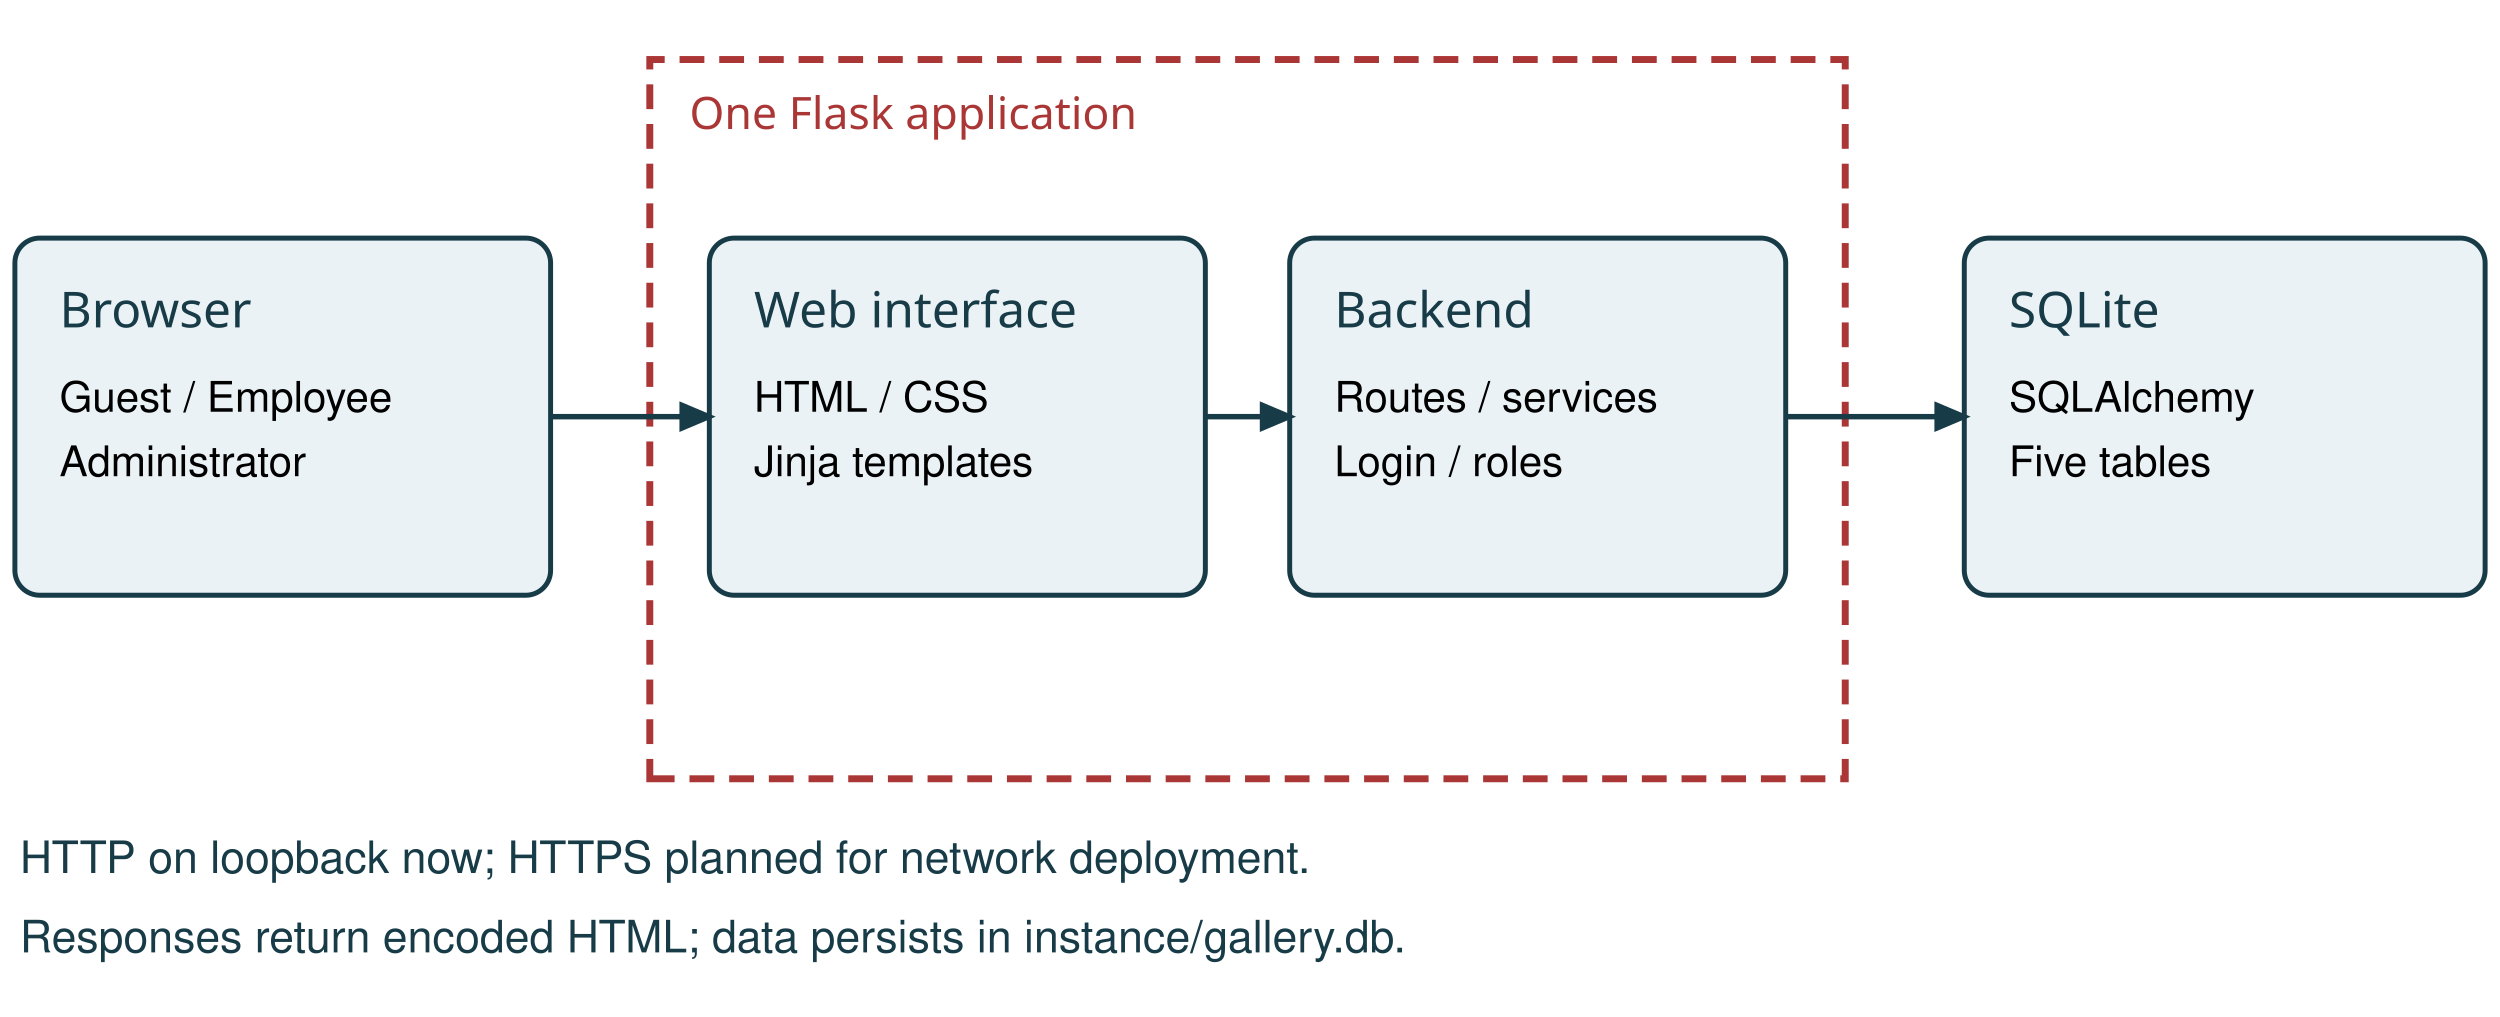
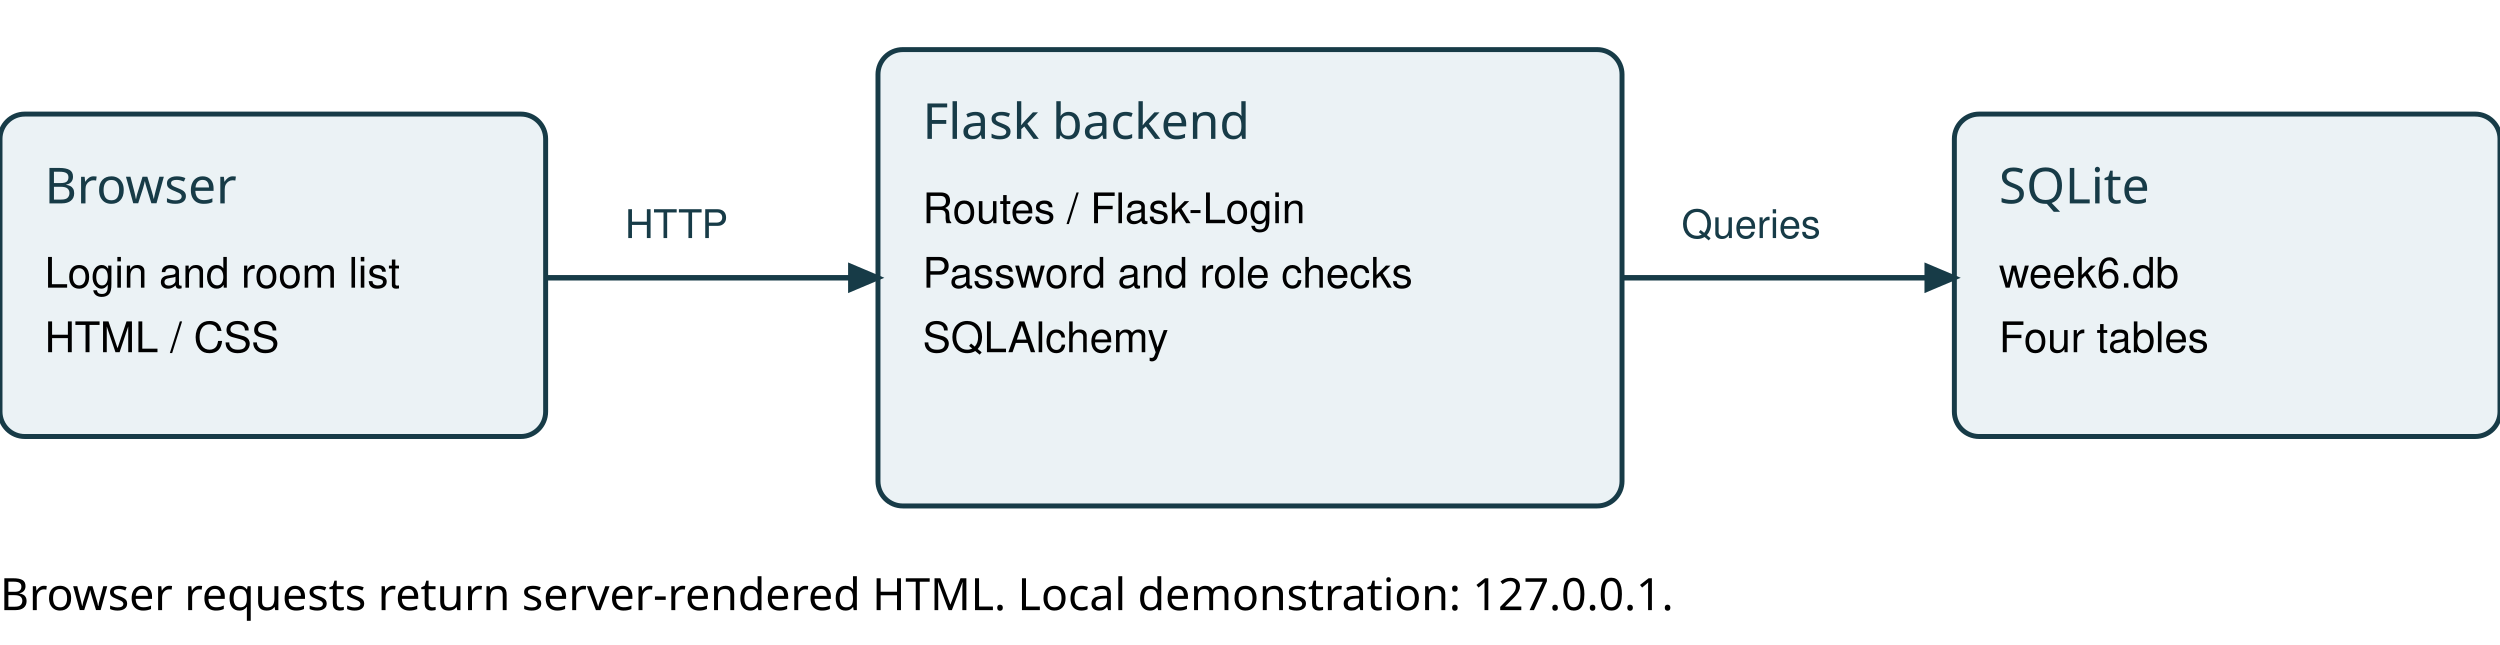
- <svg xmlns="http://www.w3.org/2000/svg" width="504" height="205" preserveAspectRatio="xMinYMin meet" viewBox="0 0 504 205" version="1.0" fill-rule="evenodd">
+ <svg xmlns="http://www.w3.org/2000/svg" width="504" height="130" preserveAspectRatio="xMinYMin meet" viewBox="0 0 504 130" version="1.0" fill-rule="evenodd">
  <clipPath id="clip">
-     <rect x="0" y="0" width="504" height="205" />
+     <rect x="0" y="0" width="504" height="130" />
  </clipPath>
-   <g id="group" transform="scale(1,-1) translate(0,-205)" style="clip-path: url(#clip)">
+   <g id="group" transform="scale(1,-1) translate(0,-130)" style="clip-path: url(#clip)">
    <g transform="">
-       <rect x="3" y="85" width="108" height="72" rx="5" ry="5" style="stroke: rgb(9%,23%,28%); stroke-linecap: butt; stroke-width: 1; fill: rgb(92%,95%,96%); fill-rule: evenodd;" />
-       <text x="12" y="139" style="font-family: Helvetica-Bold; font-size: 10px;fill: rgb(9%,23%,28%); stroke:none;" transform="translate(0,278) scale(1,-1)">Browser</text>
-       <text x="12" y="122" style="font-family: Helvetica; font-size: 8.5px;fill: rgb(0%,0%,0%); stroke:none;" transform="translate(0,244) scale(1,-1)">Guest / Employee</text>
-       <text x="12" y="109" style="font-family: Helvetica; font-size: 8.5px;fill: rgb(0%,0%,0%); stroke:none;" transform="translate(0,218) scale(1,-1)">Administrator</text>
-       <rect x="131" y="48" width="241" height="145" style="stroke: rgb(67%,21%,21%); stroke-linecap: butt; stroke-width: 1.4; fill: none; fill-rule: evenodd; stroke-dasharray: 5, 3;" />
-       <text x="139" y="179" style="font-family: Helvetica-Bold; font-size: 9px;fill: rgb(67%,21%,21%); stroke:none;" transform="translate(0,358) scale(1,-1)">One Flask application</text>
-       <rect x="143" y="85" width="100" height="72" rx="5" ry="5" style="stroke: rgb(9%,23%,28%); stroke-linecap: butt; stroke-width: 1; fill: rgb(92%,95%,96%); fill-rule: evenodd;" />
-       <text x="152" y="139" style="font-family: Helvetica-Bold; font-size: 10px;fill: rgb(9%,23%,28%); stroke:none;" transform="translate(0,278) scale(1,-1)">Web interface</text>
-       <text x="152" y="122" style="font-family: Helvetica; font-size: 8.5px;fill: rgb(0%,0%,0%); stroke:none;" transform="translate(0,244) scale(1,-1)">HTML / CSS</text>
-       <text x="152" y="109" style="font-family: Helvetica; font-size: 8.5px;fill: rgb(0%,0%,0%); stroke:none;" transform="translate(0,218) scale(1,-1)">Jinja templates</text>
-       <rect x="260" y="85" width="100" height="72" rx="5" ry="5" style="stroke: rgb(9%,23%,28%); stroke-linecap: butt; stroke-width: 1; fill: rgb(92%,95%,96%); fill-rule: evenodd;" />
-       <text x="269" y="139" style="font-family: Helvetica-Bold; font-size: 10px;fill: rgb(9%,23%,28%); stroke:none;" transform="translate(0,278) scale(1,-1)">Backend</text>
-       <text x="269" y="122" style="font-family: Helvetica; font-size: 8.5px;fill: rgb(0%,0%,0%); stroke:none;" transform="translate(0,244) scale(1,-1)">Routes / services</text>
-       <text x="269" y="109" style="font-family: Helvetica; font-size: 8.5px;fill: rgb(0%,0%,0%); stroke:none;" transform="translate(0,218) scale(1,-1)">Login / roles</text>
-       <rect x="396" y="85" width="105" height="72" rx="5" ry="5" style="stroke: rgb(9%,23%,28%); stroke-linecap: butt; stroke-width: 1; fill: rgb(92%,95%,96%); fill-rule: evenodd;" />
-       <text x="405" y="139" style="font-family: Helvetica-Bold; font-size: 10px;fill: rgb(9%,23%,28%); stroke:none;" transform="translate(0,278) scale(1,-1)">SQLite</text>
-       <text x="405" y="122" style="font-family: Helvetica; font-size: 8.5px;fill: rgb(0%,0%,0%); stroke:none;" transform="translate(0,244) scale(1,-1)">SQLAlchemy</text>
-       <text x="405" y="109" style="font-family: Helvetica; font-size: 8.5px;fill: rgb(0%,0%,0%); stroke:none;" transform="translate(0,218) scale(1,-1)">Five tables</text>
-       <path d="M 111,121 L 143,121 Z" style="stroke: rgb(9%,23%,28%); stroke-linecap: butt; stroke-width: 1.1;" />
-       <polygon points="143 121, 137.474 123.337, 137.474 118.663" style="stroke: rgb(9%,23%,28%); stroke-linecap: butt; stroke-width: 1; fill: rgb(9%,23%,28%); fill-rule: evenodd;" />
-       <path d="M 243,121 L 260,121 Z" style="stroke: rgb(9%,23%,28%); stroke-linecap: butt; stroke-width: 1.1;" />
-       <polygon points="260 121, 254.474 123.337, 254.474 118.663" style="stroke: rgb(9%,23%,28%); stroke-linecap: butt; stroke-width: 1; fill: rgb(9%,23%,28%); fill-rule: evenodd;" />
-       <path d="M 360,121 L 396,121 Z" style="stroke: rgb(9%,23%,28%); stroke-linecap: butt; stroke-width: 1.1;" />
-       <polygon points="396 121, 390.474 123.337, 390.474 118.663" style="stroke: rgb(9%,23%,28%); stroke-linecap: butt; stroke-width: 1; fill: rgb(9%,23%,28%); fill-rule: evenodd;" />
-       <text x="4" y="29" style="font-family: Helvetica; font-size: 9px;fill: rgb(9%,23%,28%); stroke:none;" transform="translate(0,58) scale(1,-1)">HTTP on loopback now; HTTPS planned for network deployment.</text>
-       <text x="4" y="13" style="font-family: Helvetica; font-size: 9px;fill: rgb(9%,23%,28%); stroke:none;" transform="translate(0,26) scale(1,-1)">Responses return encoded HTML; data persists in instance/gallery.db.</text>
+       <rect x="0" y="42" width="110" height="65" rx="5" ry="5" style="stroke: rgb(9%,23%,28%); stroke-linecap: butt; stroke-width: 1; fill: rgb(92%,95%,96%); fill-rule: evenodd;" />
+       <text x="9" y="89" style="font-family: Helvetica-Bold; font-size: 10px;fill: rgb(9%,23%,28%); stroke:none;" transform="translate(0,178) scale(1,-1)">Browser</text>
+       <text x="9" y="72" style="font-family: Helvetica; font-size: 8.5px;fill: rgb(0%,0%,0%); stroke:none;" transform="translate(0,144) scale(1,-1)">Login and room list</text>
+       <text x="9" y="59" style="font-family: Helvetica; font-size: 8.5px;fill: rgb(0%,0%,0%); stroke:none;" transform="translate(0,118) scale(1,-1)">HTML / CSS</text>
+       <rect x="177" y="28" width="150" height="92" rx="5" ry="5" style="stroke: rgb(9%,23%,28%); stroke-linecap: butt; stroke-width: 1; fill: rgb(92%,95%,96%); fill-rule: evenodd;" />
+       <text x="186" y="102" style="font-family: Helvetica-Bold; font-size: 10px;fill: rgb(9%,23%,28%); stroke:none;" transform="translate(0,204) scale(1,-1)">Flask backend</text>
+       <text x="186" y="85" style="font-family: Helvetica; font-size: 8.5px;fill: rgb(0%,0%,0%); stroke:none;" transform="translate(0,170) scale(1,-1)">Routes / Flask-Login</text>
+       <text x="186" y="72" style="font-family: Helvetica; font-size: 8.5px;fill: rgb(0%,0%,0%); stroke:none;" transform="translate(0,144) scale(1,-1)">Password and role checks</text>
+       <text x="186" y="59" style="font-family: Helvetica; font-size: 8.5px;fill: rgb(0%,0%,0%); stroke:none;" transform="translate(0,118) scale(1,-1)">SQLAlchemy</text>
+       <rect x="394" y="42" width="110" height="65" rx="5" ry="5" style="stroke: rgb(9%,23%,28%); stroke-linecap: butt; stroke-width: 1; fill: rgb(92%,95%,96%); fill-rule: evenodd;" />
+       <text x="403" y="89" style="font-family: Helvetica-Bold; font-size: 10px;fill: rgb(9%,23%,28%); stroke:none;" transform="translate(0,178) scale(1,-1)">SQLite</text>
+       <text x="403" y="72" style="font-family: Helvetica; font-size: 8.5px;fill: rgb(0%,0%,0%); stroke:none;" transform="translate(0,144) scale(1,-1)">week6.db</text>
+       <text x="403" y="59" style="font-family: Helvetica; font-size: 8.5px;fill: rgb(0%,0%,0%); stroke:none;" transform="translate(0,118) scale(1,-1)">Four tables</text>
+       <path d="M 110,74 L 177,74 Z" style="stroke: rgb(9%,23%,28%); stroke-linecap: butt; stroke-width: 1.1;" />
+       <polygon points="177 74, 171.474 76.337, 171.474 71.663" style="stroke: rgb(9%,23%,28%); stroke-linecap: butt; stroke-width: 1; fill: rgb(9%,23%,28%); fill-rule: evenodd;" />
+       <text x="126" y="82" style="font-family: Helvetica; font-size: 8px;fill: rgb(9%,23%,28%); stroke:none;" transform="translate(0,164) scale(1,-1)">HTTP</text>
+       <path d="M 327,74 L 394,74 Z" style="stroke: rgb(9%,23%,28%); stroke-linecap: butt; stroke-width: 1.1;" />
+       <polygon points="394 74, 388.474 76.337, 388.474 71.663" style="stroke: rgb(9%,23%,28%); stroke-linecap: butt; stroke-width: 1; fill: rgb(9%,23%,28%); fill-rule: evenodd;" />
+       <text x="339" y="82" style="font-family: Helvetica; font-size: 8px;fill: rgb(9%,23%,28%); stroke:none;" transform="translate(0,164) scale(1,-1)">Queries</text>
+       <text x="0" y="7" style="font-family: Times-Roman; font-size: 9px;fill: rgb(0%,0%,0%); stroke:none;" transform="translate(0,14) scale(1,-1)">Browser requests return server-rendered HTML. Local demonstration: 127.0.0.1.</text>
    </g>
  </g>
</svg>
